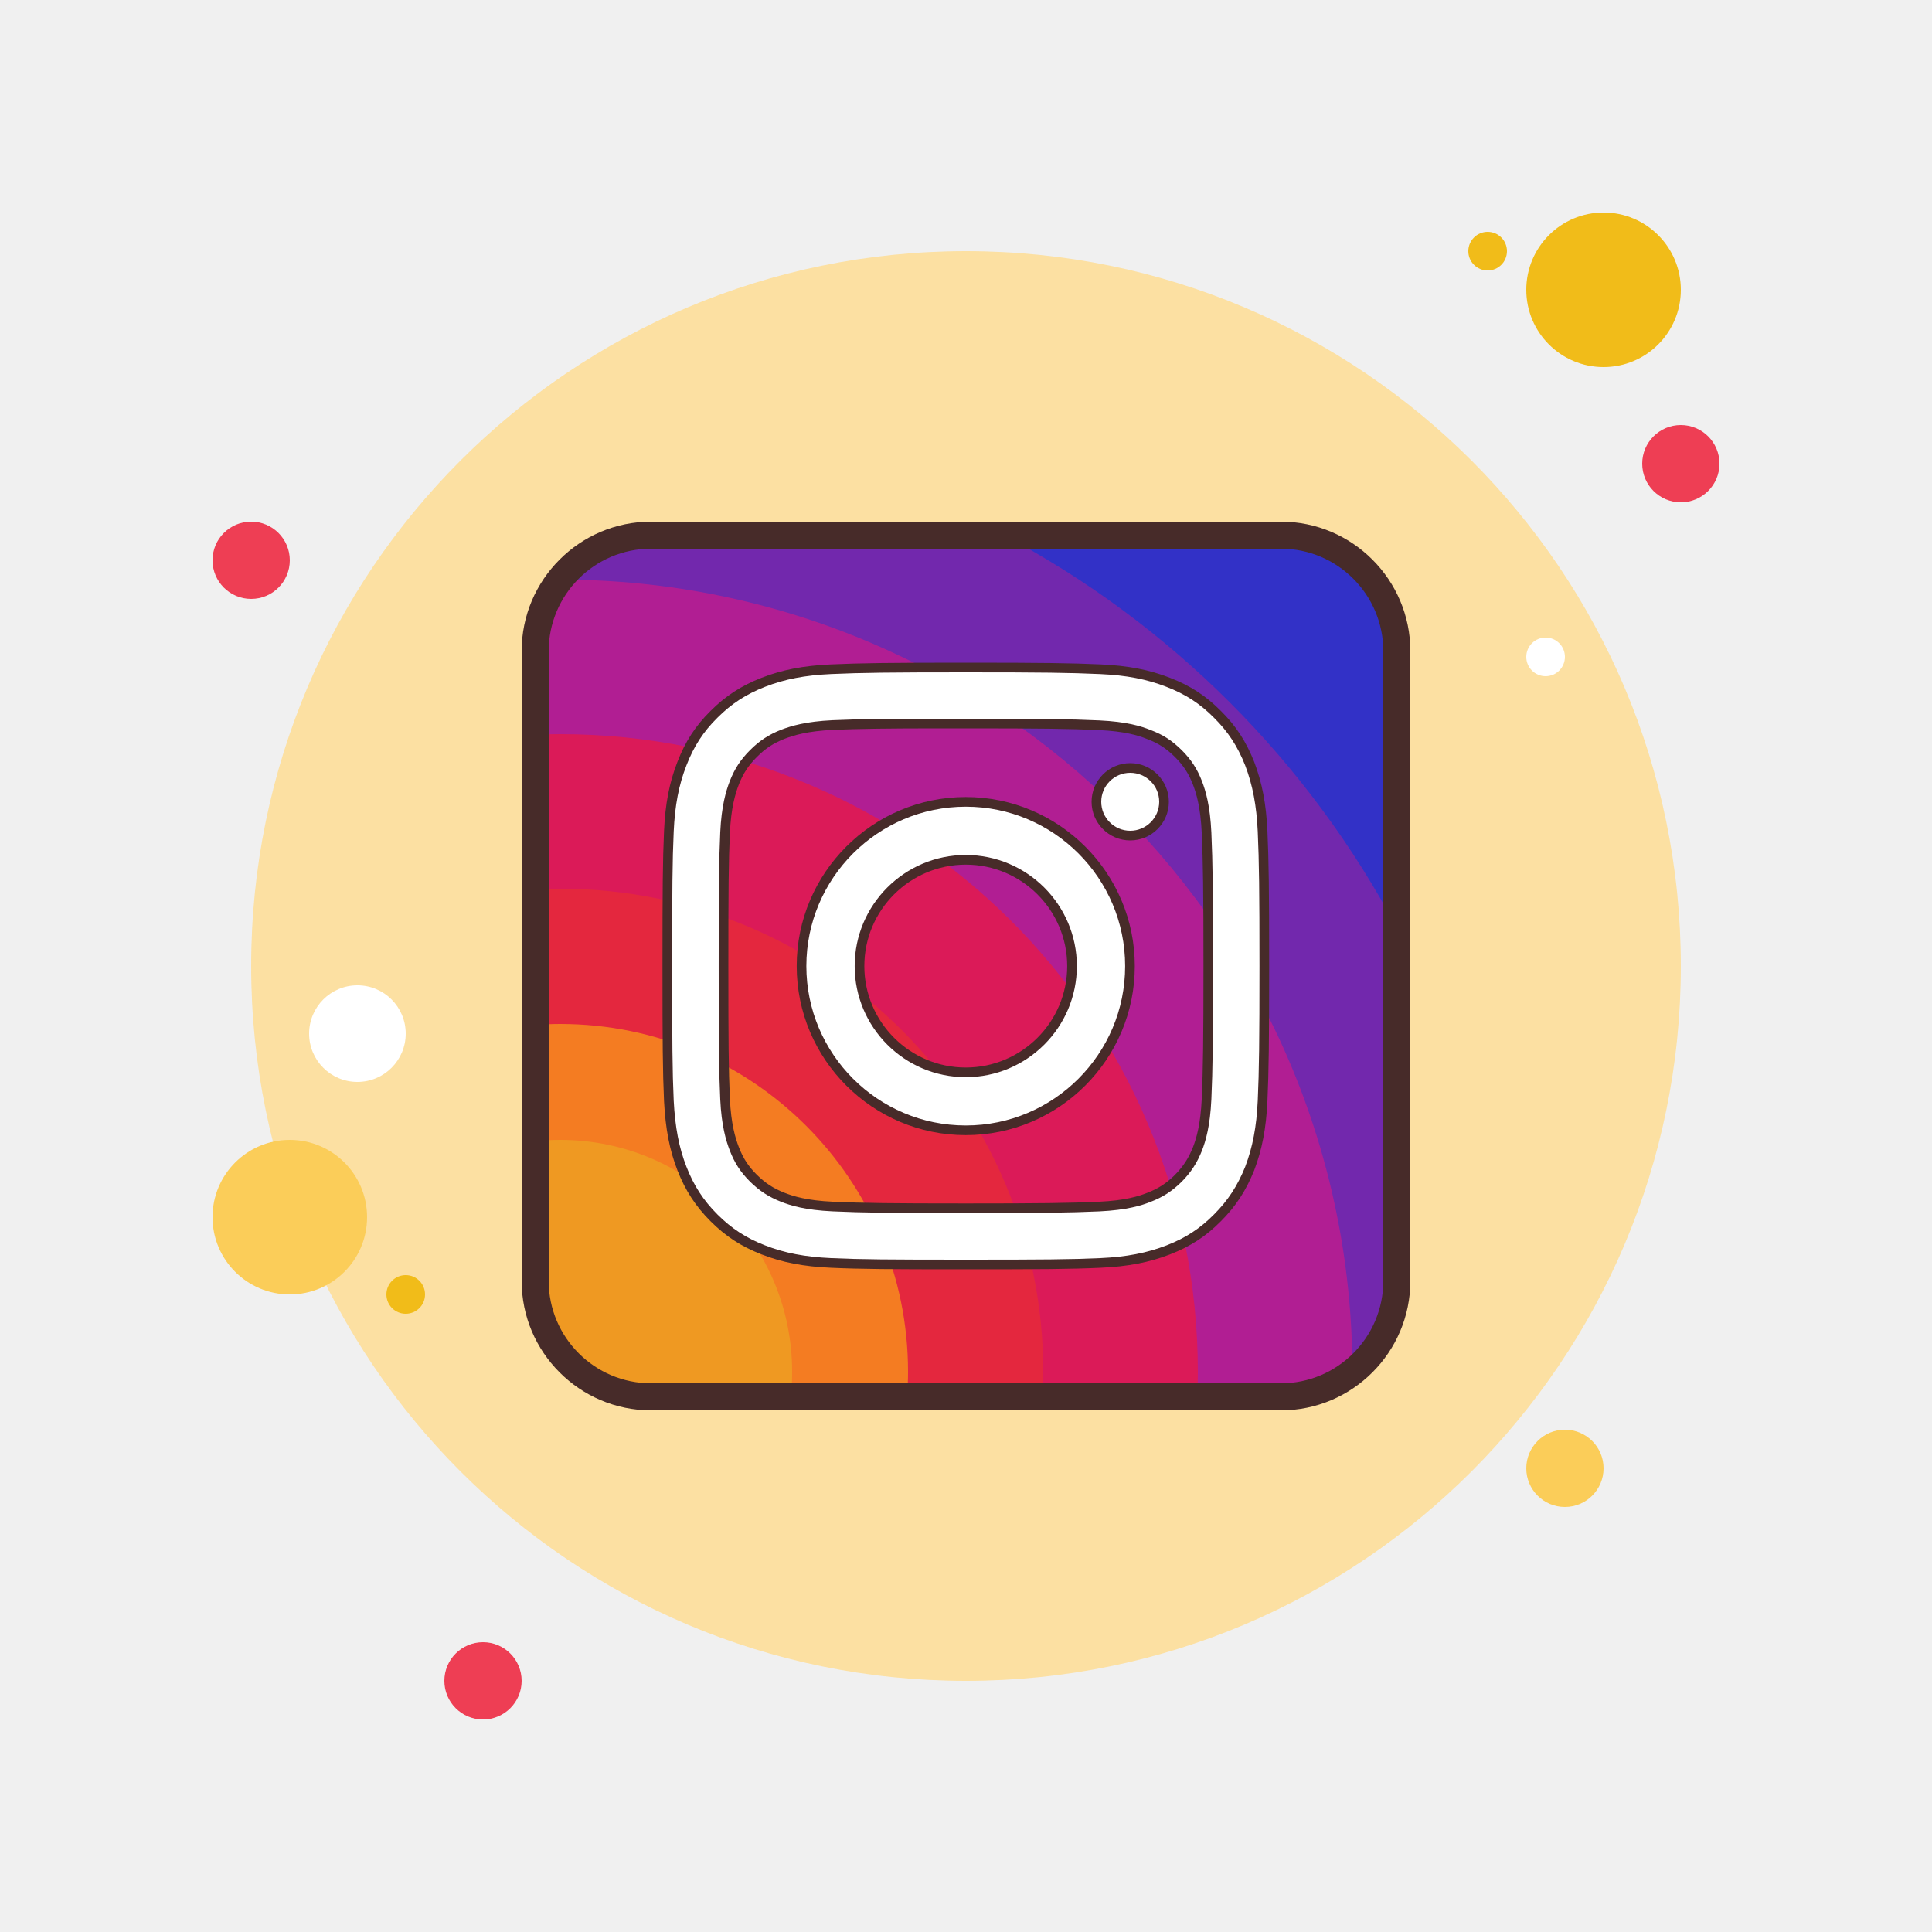
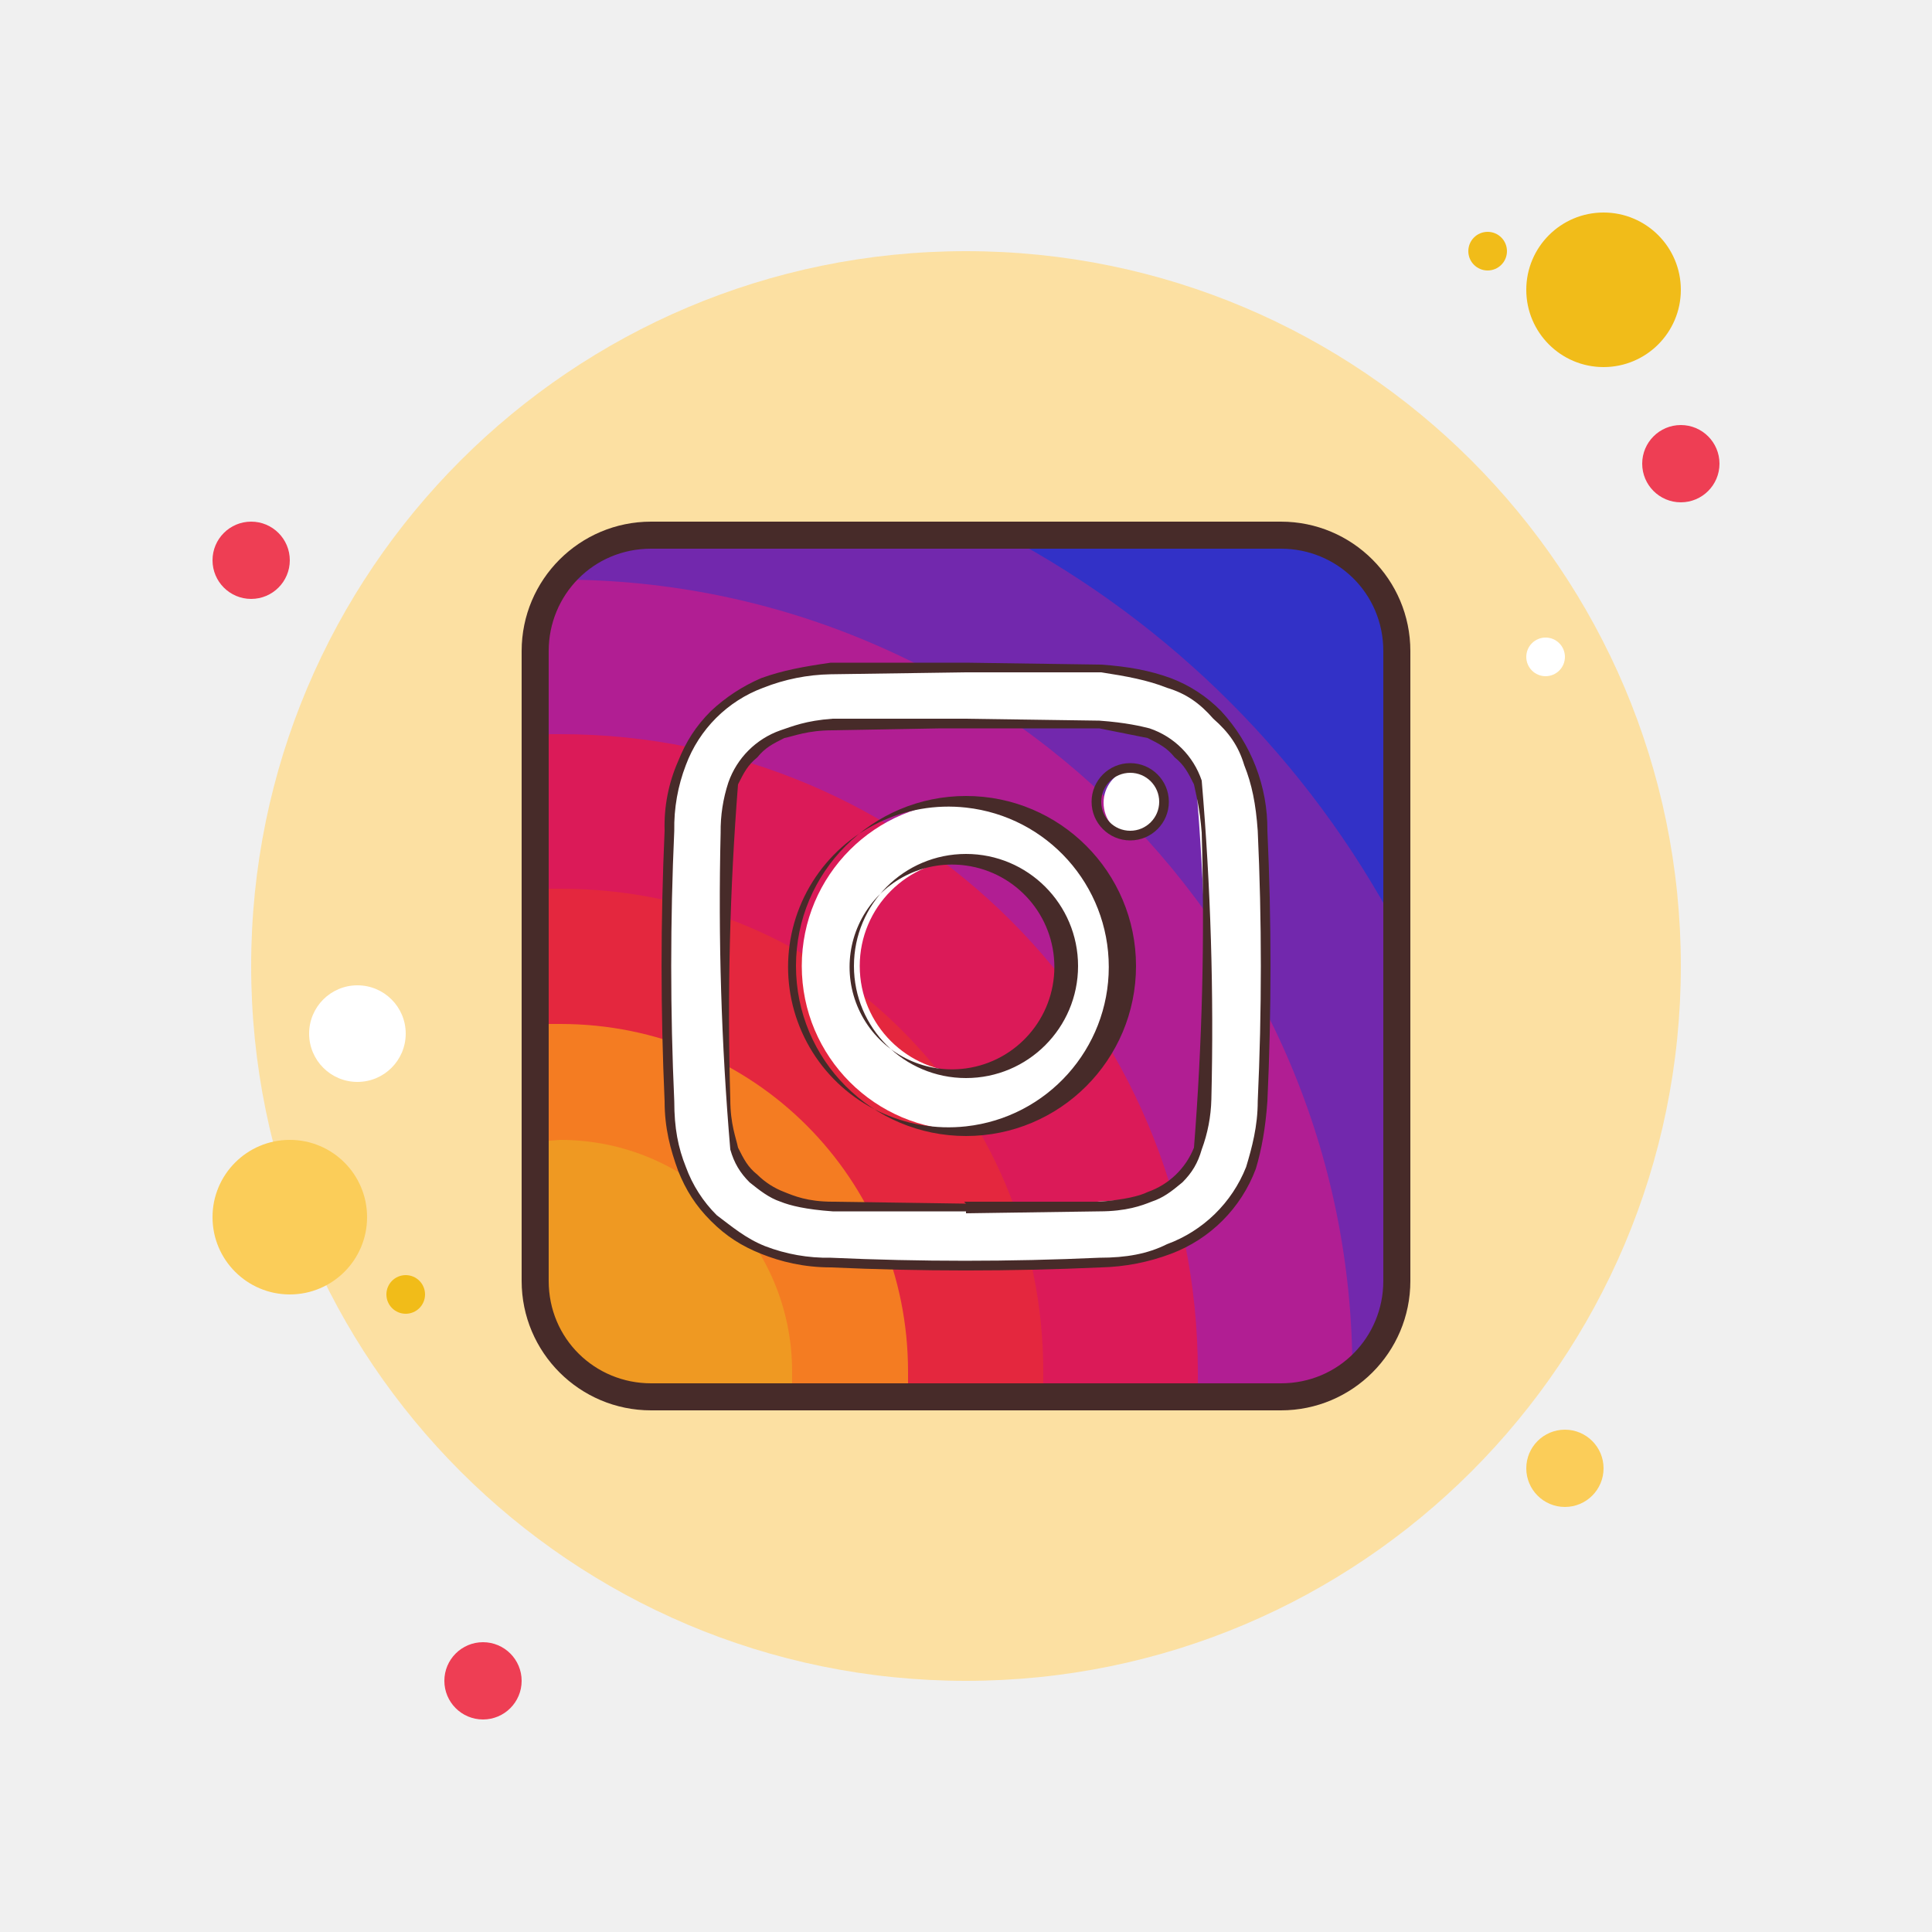
- <svg xmlns="http://www.w3.org/2000/svg" viewBox="0 0 100 100" width="100px" height="100px">
+ <svg xmlns="http://www.w3.org/2000/svg" viewBox="0 0 100 100">
  <circle cx="13" cy="29" r="2" fill="#ee3e54" />
  <circle cx="77" cy="13" r="1" fill="#f1bc19" />
  <circle cx="50" cy="50" r="37" fill="#fce0a2" />
  <circle cx="83" cy="15" r="4" fill="#f1bc19" />
  <circle cx="87" cy="24" r="2" fill="#ee3e54" />
  <circle cx="81" cy="76" r="2" fill="#fbcd59" />
  <circle cx="15" cy="63" r="4" fill="#fbcd59" />
  <circle cx="25" cy="87" r="2" fill="#ee3e54" />
  <circle cx="18.5" cy="53.5" r="2.5" fill="#fff" />
  <circle cx="21" cy="67" r="1" fill="#f1bc19" />
  <circle cx="80" cy="34" r="1" fill="#fff" />
-   <path fill="#3231c7" d="M72.3,33.7v32.6c0,3.31-2.69,6-6,6H33.7c-3.31,0-6-2.69-6-6V33.7c0-3.31,2.69-6,6-6h32.6 C69.61,27.7,72.3,30.39,72.3,33.7z" />
-   <path fill="#7228ad" d="M72.3,48.04V66.3c0,3.31-2.69,6-6,6H33.7c-3.31,0-6-2.69-6-6V33.7c0-3.31,2.69-6,6-6h18.26 C60.6,32.29,67.71,39.4,72.3,48.04z" />
-   <path fill="#b11e93" d="M70,71c0,0.01,0,0.01,0,0.02c-1.02,0.8-2.3,1.28-3.7,1.28H33.7c-3.31,0-6-2.69-6-6V33.7 c0-1.4,0.48-2.68,1.28-3.7c0.01,0,0.01,0,0.02,0C51.64,30,70,48.36,70,71z" />
-   <path fill="#db1a58" d="M62,71c0,0.44-0.01,0.87-0.03,1.3H33.7c-3.31,0-6-2.69-6-6V38.03C28.13,38.01,28.56,38,29,38 C47.23,38,62,52.77,62,71z" />
-   <path fill="#e4273e" d="M54,71c0,0.43-0.01,0.87-0.03,1.3H33.7c-3.31,0-6-2.69-6-6V46.03C28.13,46.01,28.57,46,29,46 C42.81,46,54,57.19,54,71z" />
-   <path fill="#f47c22" d="M47,71c0,0.44-0.02,0.87-0.05,1.3H33.7c-3.31,0-6-2.69-6-6V53.05C28.13,53.02,28.56,53,29,53 C38.94,53,47,61.06,47,71z" />
-   <path fill="#ef9922" d="M41,71c0,0.44-0.02,0.87-0.07,1.3H33.7c-3.31,0-6-2.69-6-6v-7.23C28.13,59.02,28.56,59,29,59 C35.63,59,41,64.37,41,71z" />
-   <path fill="#472b29" d="M66.3,73H33.7c-3.694,0-6.7-3.006-6.7-6.7V33.7c0-3.694,3.006-6.7,6.7-6.7h32.6 c3.694,0,6.7,3.006,6.7,6.7v32.6C73,69.994,69.994,73,66.3,73z M33.7,28.4c-2.923,0-5.3,2.377-5.3,5.3v32.6 c0,2.922,2.377,5.3,5.3,5.3h32.6c2.923,0,5.3-2.377,5.3-5.3V33.7c0-2.922-2.377-5.3-5.3-5.3H33.7z" />
-   <g>
-     <path fill="#fff" d="M49.99,65.45c-3.982,0-5.464-0.011-6.978-0.08c-1.388-0.062-2.469-0.271-3.505-0.677 c-1.006-0.388-1.793-0.899-2.553-1.659c-0.753-0.754-1.265-1.542-1.658-2.553c-0.395-1.007-0.604-2.088-0.677-3.505 c-0.069-1.525-0.08-3.006-0.08-6.977c0-3.964,0.011-5.442,0.08-6.968c0.062-1.388,0.271-2.468,0.676-3.504 c0.394-1.021,0.905-1.808,1.659-2.553c0.754-0.753,1.541-1.265,2.554-1.659c1.035-0.405,2.116-0.613,3.504-0.677 c1.565-0.07,3.065-0.09,6.978-0.09c3.914,0,5.411,0.02,6.967,0.09c1.388,0.063,2.469,0.271,3.506,0.677 c1.021,0.394,1.807,0.905,2.552,1.659c0.747,0.738,1.262,1.524,1.669,2.553c0.397,1.046,0.604,2.128,0.667,3.504 c0.07,1.58,0.09,3.078,0.09,6.967c0,3.897-0.02,5.397-0.09,6.978c-0.063,1.377-0.269,2.458-0.667,3.505 c-0.407,1.018-0.923,1.806-1.669,2.552c-0.743,0.752-1.527,1.264-2.543,1.659c-1.049,0.405-2.133,0.614-3.515,0.676 C55.443,65.439,53.964,65.45,49.99,65.45z M48.68,37.45c-2.752,0-4.263,0.021-5.575,0.079c-1.342,0.062-2.082,0.287-2.577,0.476 c-0.617,0.242-1.059,0.53-1.525,0.998c-0.467,0.466-0.755,0.905-0.993,1.516c-0.191,0.498-0.417,1.24-0.479,2.585 c-0.068,1.506-0.079,2.895-0.079,6.887c0,4,0.011,5.39,0.079,6.895c0.062,1.336,0.287,2.076,0.477,2.572 c0.239,0.619,0.526,1.061,0.99,1.525c0.473,0.465,0.916,0.752,1.53,0.994c0.479,0.188,1.204,0.411,2.576,0.475 c1.56,0.07,3.04,0.089,6.888,0.089c3.856,0,5.338-0.019,6.895-0.089c1.405-0.065,2.147-0.303,2.583-0.477 c0.604-0.234,1.044-0.518,1.514-0.978c0.466-0.476,0.755-0.919,1.001-1.534c0.186-0.487,0.405-1.217,0.469-2.575 c0.069-1.573,0.089-3.055,0.089-6.897c0-3.835-0.02-5.315-0.089-6.886c-0.063-1.356-0.282-2.086-0.467-2.57 c-0.239-0.62-0.525-1.061-0.99-1.525c-0.498-0.49-0.903-0.75-1.548-0.997c-0.464-0.185-1.178-0.408-2.56-0.473 c-1.535-0.07-3.018-0.089-6.896-0.089H48.68z" />
-     <path fill="#472b29" d="M49.99,34.8c3.909,0,5.405,0.019,6.956,0.09c1.359,0.061,2.415,0.265,3.428,0.66 c0.985,0.38,1.744,0.873,2.467,1.605c0.719,0.71,1.216,1.47,1.608,2.459c0.389,1.024,0.59,2.081,0.652,3.429 c0.07,1.576,0.089,3.072,0.089,6.957c0,3.893-0.019,5.39-0.089,6.966c-0.062,1.35-0.263,2.407-0.648,3.42 c-0.396,0.989-0.894,1.751-1.617,2.474c-0.716,0.725-1.473,1.219-2.453,1.6c-1.023,0.395-2.083,0.599-3.436,0.66 c-1.509,0.069-2.986,0.08-6.956,0.08c-3.978,0-5.458-0.011-6.967-0.08c-1.359-0.061-2.415-0.264-3.426-0.66 c-0.971-0.375-1.731-0.869-2.465-1.602c-0.728-0.729-1.222-1.489-1.603-2.468c-0.384-0.981-0.587-2.038-0.659-3.423 c-0.069-1.522-0.08-3.001-0.08-6.968c0-3.959,0.011-5.436,0.08-6.957c0.061-1.359,0.264-2.415,0.66-3.427 c0.38-0.985,0.873-1.745,1.603-2.465c0.727-0.727,1.488-1.221,2.467-1.602c1.009-0.394,2.065-0.598,3.424-0.66 C44.585,34.819,46.082,34.8,49.99,34.8 M49.99,62.79c3.861,0,5.345-0.019,6.907-0.089c1.443-0.067,2.211-0.314,2.658-0.493 c0.641-0.248,1.105-0.547,1.609-1.041c0.487-0.497,0.791-0.964,1.053-1.62c0.191-0.501,0.419-1.255,0.483-2.649 c0.07-1.576,0.089-3.061,0.089-6.908c0-3.839-0.019-5.322-0.089-6.898c-0.065-1.391-0.292-2.145-0.483-2.65 c-0.249-0.645-0.562-1.126-1.049-1.614c-0.518-0.509-0.96-0.794-1.625-1.048c-0.486-0.194-1.225-0.425-2.645-0.492 c-1.539-0.07-3.024-0.089-6.907-0.089H48.68c-2.756,0-4.27,0.021-5.588,0.079c-1.376,0.064-2.141,0.296-2.658,0.493 c-0.641,0.251-1.122,0.566-1.609,1.053c-0.487,0.486-0.801,0.965-1.051,1.605c-0.197,0.513-0.431,1.28-0.495,2.662 c-0.069,1.511-0.08,2.901-0.08,6.898c0,4.004,0.01,5.397,0.08,6.907c0.064,1.372,0.297,2.136,0.493,2.65 c0.252,0.654,0.556,1.121,1.05,1.615c0.491,0.482,0.973,0.795,1.613,1.046c0.496,0.194,1.247,0.426,2.656,0.492 C44.655,62.771,46.138,62.79,49.99,62.79 M49.99,34.3c-3.991,0-5.454,0.021-6.989,0.09c-1.417,0.064-2.522,0.279-3.583,0.693 c-1.047,0.408-1.86,0.937-2.639,1.714c-0.78,0.771-1.31,1.585-1.716,2.639c-0.416,1.062-0.63,2.168-0.693,3.584 c-0.069,1.537-0.08,3.019-0.08,6.979c0,3.969,0.011,5.452,0.08,6.99c0.075,1.444,0.289,2.549,0.693,3.583 c0.407,1.045,0.937,1.859,1.715,2.639c0.786,0.786,1.601,1.314,2.639,1.715c1.062,0.416,2.168,0.63,3.584,0.693 c1.537,0.07,3.02,0.081,6.989,0.081c3.96,0,5.441-0.01,6.979-0.081c1.41-0.063,2.519-0.277,3.594-0.693 c1.051-0.409,1.861-0.938,2.629-1.715c0.771-0.771,1.303-1.583,1.726-2.64c0.409-1.075,0.619-2.18,0.684-3.583 c0.068-1.536,0.09-3,0.09-6.989c0-3.979-0.021-5.443-0.09-6.979c-0.064-1.402-0.274-2.506-0.685-3.585 c-0.421-1.062-0.953-1.876-1.724-2.637c-0.771-0.78-1.584-1.309-2.639-1.716c-1.063-0.416-2.169-0.629-3.585-0.693 C55.443,34.321,53.982,34.3,49.99,34.3L49.99,34.3z M49.99,62.29c-3.842,0-5.32-0.019-6.876-0.089 c-1.336-0.062-2.036-0.278-2.496-0.458c-0.582-0.229-1-0.5-1.445-0.938c-0.441-0.441-0.705-0.846-0.934-1.438 c-0.182-0.476-0.399-1.195-0.46-2.494c-0.068-1.492-0.079-2.881-0.079-6.884c0-3.995,0.011-5.382,0.079-6.875 c0.061-1.308,0.278-2.026,0.462-2.506c0.225-0.574,0.497-0.99,0.938-1.43c0.44-0.441,0.856-0.713,1.438-0.941 c0.473-0.18,1.192-0.399,2.499-0.459C44.42,37.722,45.93,37.7,48.68,37.7h1.311c3.876,0,5.355,0.019,6.885,0.088 c1.346,0.063,2.033,0.277,2.482,0.457c0.612,0.234,0.99,0.478,1.46,0.94c0.436,0.436,0.708,0.854,0.934,1.438 c0.176,0.463,0.389,1.17,0.45,2.493c0.069,1.557,0.089,3.036,0.089,6.875c0,3.847-0.02,5.328-0.089,6.886 c-0.062,1.322-0.273,2.027-0.451,2.494c-0.234,0.586-0.501,0.996-0.943,1.448c-0.445,0.437-0.851,0.7-1.432,0.924 c-0.424,0.169-1.13,0.396-2.501,0.459C55.32,62.271,53.84,62.29,49.99,62.29L49.99,62.29z" />
-   </g>
-   <path fill="#fff" d="M58.5,43.25c-0.965,0-1.75-0.785-1.75-1.75s0.785-1.75,1.75-1.75h0.001 c0.467,0,0.906,0.182,1.236,0.512c0.331,0.331,0.513,0.77,0.513,1.237C60.25,42.465,59.465,43.25,58.5,43.25z" />
-   <path fill="#472b29" d="M58.5,40c0.828,0,1.5,0.672,1.5,1.5c0,0.828-0.672,1.5-1.5,1.5S57,42.328,57,41.5 C57,40.672,57.672,40.001,58.5,40L58.5,40 M58.5,39.5L58.5,39.5c-1.103,0.001-2,0.898-2,2c0,1.103,0.897,2,2,2s2-0.897,2-2 S59.603,39.5,58.5,39.5L58.5,39.5z" />
-   <path fill="#fff" d="M49.988,41.504c-4.695,0-8.501,3.806-8.501,8.501s3.806,8.499,8.501,8.499 c4.695,0,8.499-3.805,8.499-8.499S54.682,41.504,49.988,41.504L49.988,41.504z M49.988,44.505c3.037,0,5.5,2.462,5.5,5.5 c0,3.037-2.463,5.5-5.5,5.5c-3.038,0-5.5-2.463-5.5-5.5C44.488,46.967,46.95,44.505,49.988,44.505z" />
-   <path fill="#472b29" d="M49.988,58.754c-4.825,0-8.751-3.925-8.751-8.75c0-4.825,3.926-8.75,8.751-8.75 c4.824,0,8.749,3.925,8.749,8.75C58.737,54.829,54.812,58.754,49.988,58.754z M49.988,41.754c-4.55,0-8.251,3.701-8.251,8.25 c0,4.549,3.701,8.25,8.251,8.25c4.549,0,8.249-3.701,8.249-8.25C58.237,45.455,54.537,41.754,49.988,41.754z M49.988,55.754 c-3.171,0-5.75-2.58-5.75-5.75s2.579-5.75,5.75-5.75s5.75,2.58,5.75,5.75S53.159,55.754,49.988,55.754z M49.988,44.754 c-2.895,0-5.25,2.355-5.25,5.25s2.355,5.25,5.25,5.25s5.25-2.355,5.25-5.25S52.883,44.754,49.988,44.754z" />
+   <path fill="#3231c7" d="M72.3 33.7v32.6a6 6 0 0 1-6 6H33.7a6 6 0 0 1-6-6V33.7a6 6 0 0 1 6-6h32.6a6 6 0 0 1 6 6z" />
+   <path fill="#7228ad" d="M72.3 48v18.3a6 6 0 0 1-6 6H33.7a6 6 0 0 1-6-6V33.7a6 6 0 0 1 6-6H52A49.2 49.2 0 0 1 72.3 48z" />
+   <path fill="#b11e93" d="M70 71a6 6 0 0 1-3.7 1.3H33.7a6 6 0 0 1-6-6V33.7A6 6 0 0 1 29 30a41 41 0 0 1 41 41z" />
+   <path fill="#db1a58" d="M62 71v1.3H33.7a6 6 0 0 1-6-6V38H29a33 33 0 0 1 33 33z" />
+   <path fill="#e4273e" d="M54 71v1.3H33.7a6 6 0 0 1-6-6V46H29a25 25 0 0 1 25 25z" />
+   <path fill="#f47c22" d="M47 71v1.3H33.7a6 6 0 0 1-6-6V53H29c10 0 18 8 18 18z" />
+   <path fill="#ef9922" d="M41 71v1.3h-7.3a6 6 0 0 1-6-6v-7.2L29 59a12 12 0 0 1 12 12z" />
+   <path fill="#472b29" d="M66.3 73H33.7C30 73 27 70 27 66.3V33.7c0-3.7 3-6.7 6.7-6.7h32.6c3.7 0 6.7 3 6.7 6.7v32.6c0 3.7-3 6.7-6.7 6.7zM33.7 28.4c-3 0-5.3 2.4-5.3 5.3v32.6c0 3 2.4 5.3 5.3 5.3h32.6c3 0 5.3-2.4 5.3-5.3V33.7c0-3-2.4-5.3-5.3-5.3H33.7z" />
+   <path fill="#fff" d="m50 65.5-7-.1a9 9 0 0 1-3.5-.7A7 7 0 0 1 37 63a7 7 0 0 1-1.7-2.5c-.4-1-.6-2.1-.7-3.5a155.7 155.7 0 0 1 0-14c0-1.4.3-2.4.7-3.5A7 7 0 0 1 37 37a7 7 0 0 1 2.5-1.7c1-.4 2.1-.6 3.5-.7a151.6 151.6 0 0 1 14 0c1.3.1 2.4.3 3.5.7A7 7 0 0 1 63 37a7 7 0 0 1 1.7 2.5c.4 1 .6 2.2.7 3.5a152.1 152.1 0 0 1 0 14 12 12 0 0 1-.7 3.5 7.2 7.2 0 0 1-4.2 4.2c-1 .4-2.2.6-3.5.7h-7zm-1.3-28H43c-1.3 0-2 .3-2.6.5-.6.2-1 .5-1.5 1a4 4 0 0 0-1 1.5 9 9 0 0 0-.5 2.6 151.9 151.9 0 0 0 .5 16.4c.2.6.5 1 1 1.5l1.5 1c.5.2 1.2.4 2.6.5a149 149 0 0 0 16.4-.5c.6-.3 1-.5 1.5-1s.7-1 1-1.5a9 9 0 0 0 .5-2.6 151.6 151.6 0 0 0-.5-16.4 4 4 0 0 0-1-1.5 4 4 0 0 0-1.6-1c-.4-.2-1.1-.4-2.5-.5h-8.2z" />
+   <path fill="#472b29" d="M50 34.8h7c1.3.2 2.4.4 3.4.8 1 .3 1.7.8 2.4 1.6.8.7 1.3 1.4 1.6 2.4.4 1 .6 2 .7 3.4a152.1 152.1 0 0 1 0 14c0 1.3-.3 2.4-.6 3.4a7 7 0 0 1-4.1 4c-1 .5-2.1.7-3.5.7a154.1 154.1 0 0 1-13.9 0 9 9 0 0 1-3.4-.6c-1-.4-1.7-1-2.5-1.6a6.8 6.8 0 0 1-1.6-2.5c-.4-1-.6-2-.6-3.4a155.2 155.2 0 0 1 0-14 9 9 0 0 1 .6-3.4 6.8 6.8 0 0 1 4-4 10 10 0 0 1 3.5-.7l7-.1m0 28 6.9-.1c1.4 0 2.2-.3 2.7-.5.6-.2 1-.5 1.6-1 .5-.5.8-1 1-1.7a8 8 0 0 0 .5-2.6 150.6 150.6 0 0 0-.5-16.5 4.3 4.3 0 0 0-2.7-2.7c-.4-.1-1.2-.3-2.6-.4l-7-.1h-6.8c-1.4.1-2.1.4-2.7.6a4.4 4.4 0 0 0-2.7 2.7 8 8 0 0 0-.4 2.6 150.3 150.3 0 0 0 .5 16.4c.2.7.5 1.2 1 1.7.5.4 1 .8 1.6 1 .5.2 1.3.4 2.7.5H50m0-28.4h-7c-1.4.2-2.5.4-3.6.8a9 9 0 0 0-2.6 1.7c-.8.8-1.3 1.6-1.7 2.6a8.3 8.3 0 0 0-.7 3.6 156.5 156.5 0 0 0 0 14c0 1.4.3 2.5.7 3.6.4 1 .9 1.8 1.7 2.6.8.8 1.6 1.3 2.6 1.7 1 .4 2.2.7 3.6.7a154.6 154.6 0 0 0 14 0 11 11 0 0 0 3.6-.7 7.5 7.5 0 0 0 4.4-4.4c.3-1 .5-2.1.6-3.5a152.2 152.2 0 0 0 0-14 9 9 0 0 0-2.4-6.2 7.2 7.2 0 0 0-2.6-1.7c-1.1-.4-2.2-.6-3.6-.7l-7-.1zm0 28-6.9-.1c-1.3 0-2-.3-2.5-.5a4 4 0 0 1-1.4-.9c-.5-.4-.7-.8-1-1.4-.1-.5-.4-1.2-.4-2.5a151 151 0 0 1 .4-16.3c.3-.6.5-1 1-1.4.4-.5.8-.7 1.4-1 .5-.1 1.2-.4 2.5-.4l5.6-.1h8.2l2.5.5c.6.3 1 .5 1.4 1 .5.4.7.8 1 1.4.1.5.3 1.2.4 2.5a150 150 0 0 1-.4 16.3 4 4 0 0 1-2.4 2.3c-.4.2-1.2.4-2.5.5h-7z" />
+   <path fill="#fff" d="M58.5 43.3a1.8 1.8 0 0 1 0-3.5 1.7 1.7 0 0 1 1.7 1.7c0 1-.7 1.8-1.7 1.8z" />
+   <path fill="#472b29" d="M58.5 40a1.5 1.5 0 1 1 0 3 1.5 1.5 0 0 1 0-3m0-.5a2 2 0 1 0 0 4 2 2 0 0 0 0-4z" />
+   <path fill="#fff" d="M50 41.5a8.5 8.5 0 1 0 0 17 8.5 8.5 0 0 0 0-17zm0 3a5.5 5.5 0 1 1 0 11 5.5 5.5 0 0 1 0-11z" />
+   <path fill="#472b29" d="M50 58.8a8.8 8.8 0 1 1 0-17.6 8.8 8.8 0 0 1 0 17.6zm0-17a8.3 8.3 0 1 0 0 16.5 8.3 8.3 0 0 0 0-16.5zm0 14a5.8 5.8 0 1 1 0-11.6 5.8 5.8 0 0 1 0 11.6zm0-11a5.3 5.3 0 1 0 0 10.5 5.3 5.3 0 0 0 0-10.5z" />
</svg>
